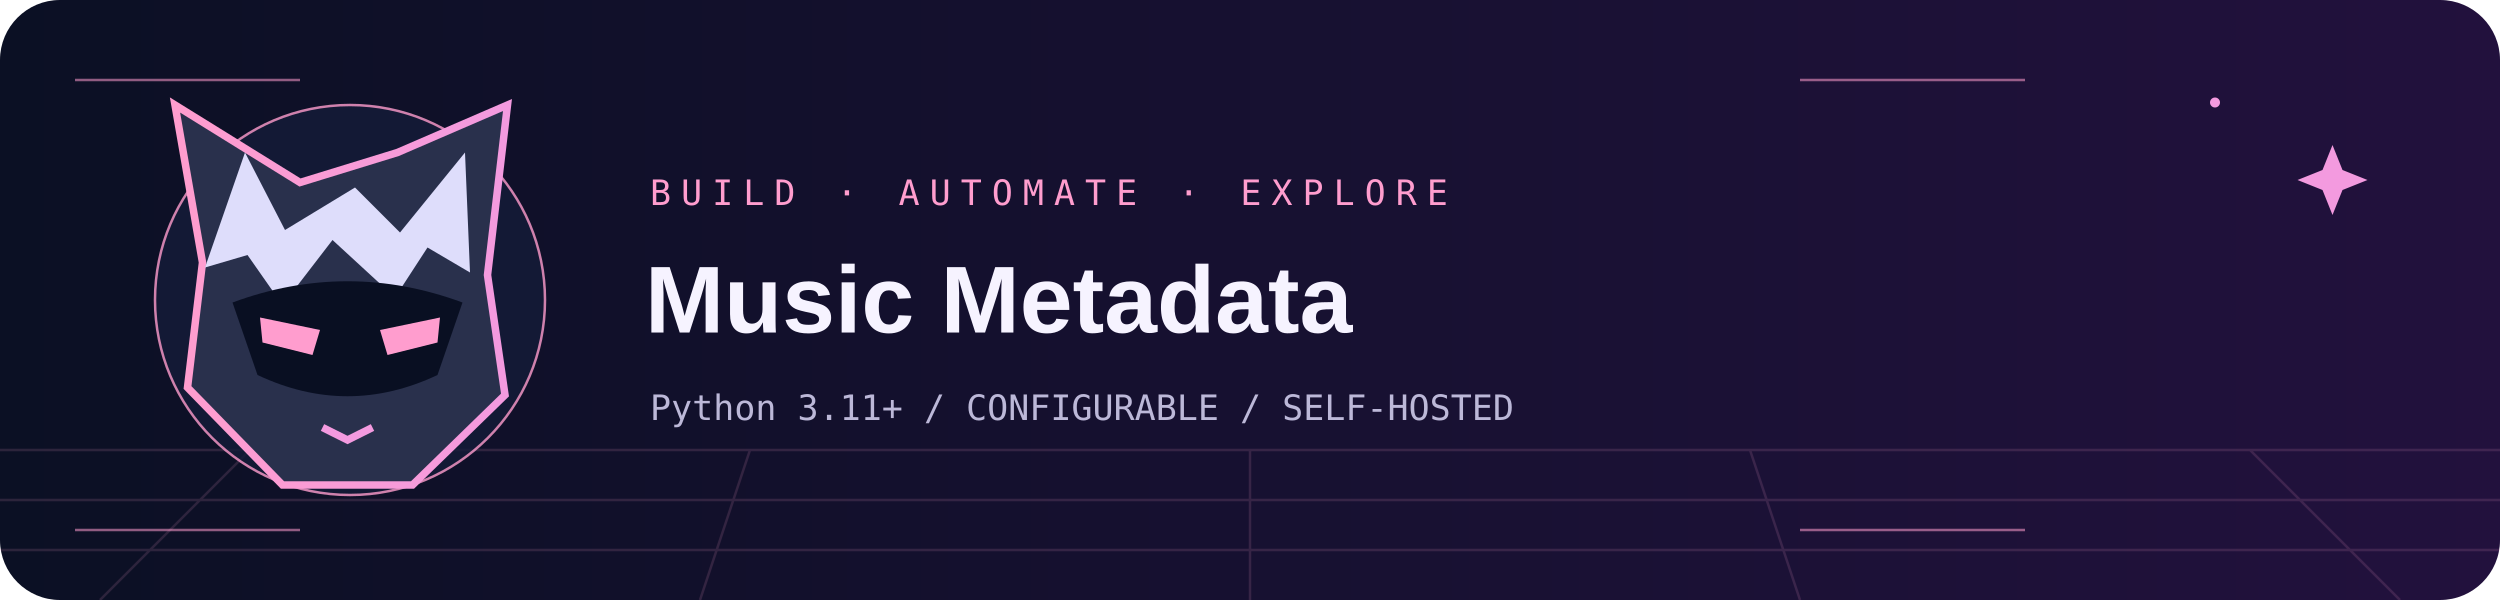
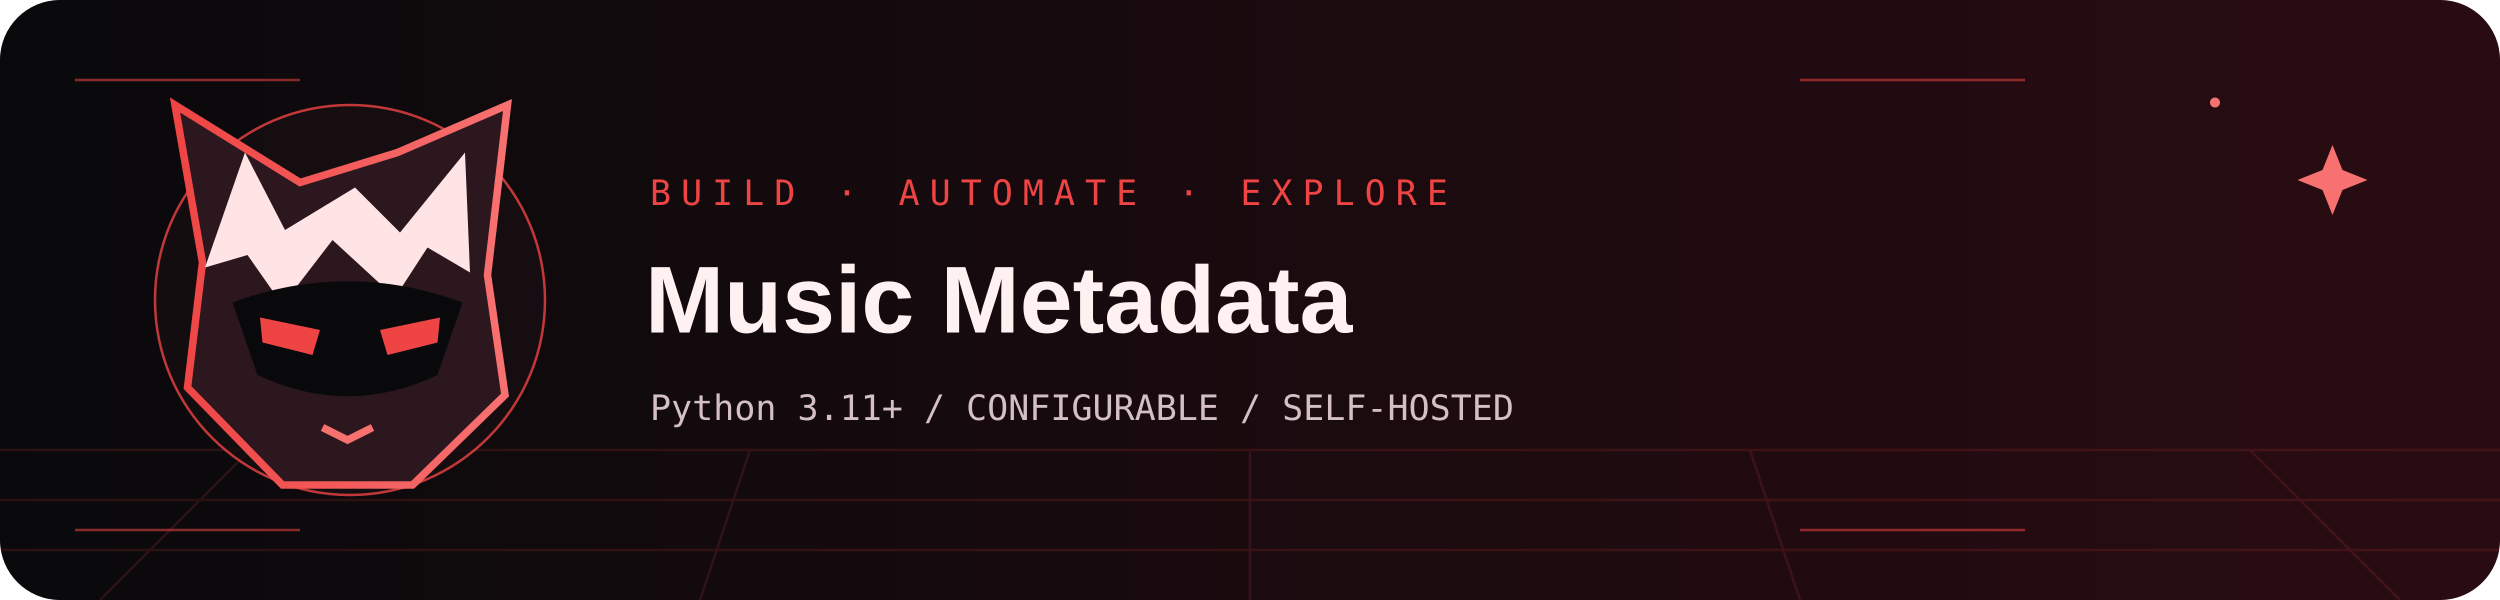
<svg xmlns="http://www.w3.org/2000/svg" width="1000" height="240" viewBox="0 0 1000 240" role="img" aria-labelledby="title desc">
  <defs>
    <linearGradient id="bg">
-       <stop stop-color="#0b1024" />
-       <stop offset="1" stop-color="#22113d" />
+       <stop stop-color="#09090b" />
+       <stop offset="1" stop-color="#290c12" />
    </linearGradient>
    <linearGradient id="glow">
-       <stop stop-color="#ff9dce" />
-       <stop offset="1" stop-color="#f39adf" />
+       <stop stop-color="#ef4444" />
+       <stop offset="1" stop-color="#f87171" />
    </linearGradient>
  </defs>
  <style>.blink{transform-box:fill-box;transform-origin:center;animation:blink 6s infinite}.trail{stroke-dasharray:90 600;animation:flow 8s linear infinite}.star{animation:pulse 4s ease-in-out infinite}@keyframes blink{0%,44%,48%,100%{transform:scaleY(1)}46%{transform:scaleY(.12)}}@keyframes flow{to{stroke-dashoffset:-690}}@keyframes pulse{50%{opacity:.3}}@media(prefers-reduced-motion:reduce){*{animation:none!important}}</style>
  <rect width="1000" height="240" rx="24" fill="url(#bg)" />
-   <g opacity=".14" stroke="#ff9dce">
+   <g opacity=".14" stroke="#ef4444">
    <path d="M0 180H1000M0 200H1000M0 220H1000M100 180L40 240M300 180L280 240M500 180V240M700 180L720 240M900 180L960 240" />
  </g>
-   <path d="M30 32H970M30 212H970" stroke="#ff9dce" opacity=".55" class="trail" />
+   <path d="M30 32H970M30 212H970" stroke="#ef4444" opacity=".55" class="trail" />
  <g transform="translate(45 30)">
-     <circle cx="95" cy="90" r="78" fill="#141c38" stroke="#ff9dce" opacity=".8" />
-     <path d="M36 75L25 12L75 43L114 31L158 12L150 80L157 128L120 164H68L30 125Z" fill="#29304c" stroke="url(#glow)" stroke-width="3" />
-     <path d="M37 77L53 31L69 62L97 45L115 63L141 31L143 79L126 69L113 89L88 66L68 92L54 72Z" fill="#deddfb" />
-     <path d="M48 91Q94 74 140 91L130 120Q94 137 58 120Z" fill="#090f22" />
-     <g class="blink" fill="#ff9dce">
+     <circle cx="95" cy="90" r="78" fill="#170e12" stroke="#ef4444" opacity=".8" />
+     <path d="M36 75L25 12L75 43L114 31L158 12L150 80L157 128L120 164H68L30 125Z" fill="#2b171d" stroke="url(#glow)" stroke-width="3" />
+     <path d="M37 77L53 31L69 62L97 45L115 63L141 31L143 79L126 69L113 89L88 66L68 92L54 72Z" fill="#ffe4e6" />
+     <path d="M48 91Q94 74 140 91L130 120Q94 137 58 120Z" fill="#09090b" />
+     <g class="blink" fill="#ef4444">
      <path d="M59 97L83 102L80 112L60 107Z" />
      <path d="M107 102L131 97L130 107L110 112Z" />
    </g>
-     <path d="M84 141L94 146L104 141" fill="none" stroke="#f39adf" stroke-width="3" />
+     <path d="M84 141L94 146L104 141" fill="none" stroke="#f87171" stroke-width="3" />
  </g>
-   <text x="260" y="82" fill="#ff9dce" font-family="monospace" font-size="14" letter-spacing="4">BUILD · AUTOMATE · EXPLORE</text>
-   <text x="258" y="133" fill="#f6f3ff" font-family="Arial,sans-serif" font-size="38" font-weight="700">Music Metadata</text>
-   <text x="260" y="168" fill="#bcb8d8" font-family="monospace" font-size="14">Python 3.11+  /  CONFIGURABLE  /  SELF-HOSTED</text>
-   <g class="star" fill="#f39adf">
+   <text x="260" y="82" fill="#ef4444" font-family="monospace" font-size="14" letter-spacing="4">BUILD · AUTOMATE · EXPLORE</text>
+   <text x="258" y="133" fill="#fff1f2" font-family="Arial,sans-serif" font-size="38" font-weight="700">Music Metadata</text>
+   <text x="260" y="168" fill="#d4bfc4" font-family="monospace" font-size="14">Python 3.11+  /  CONFIGURABLE  /  SELF-HOSTED</text>
+   <g class="star" fill="#f87171">
    <path d="M933 58L937 68L947 72L937 76L933 86L929 76L919 72L929 68Z" />
    <circle cx="886" cy="41" r="2" />
  </g>
</svg>
